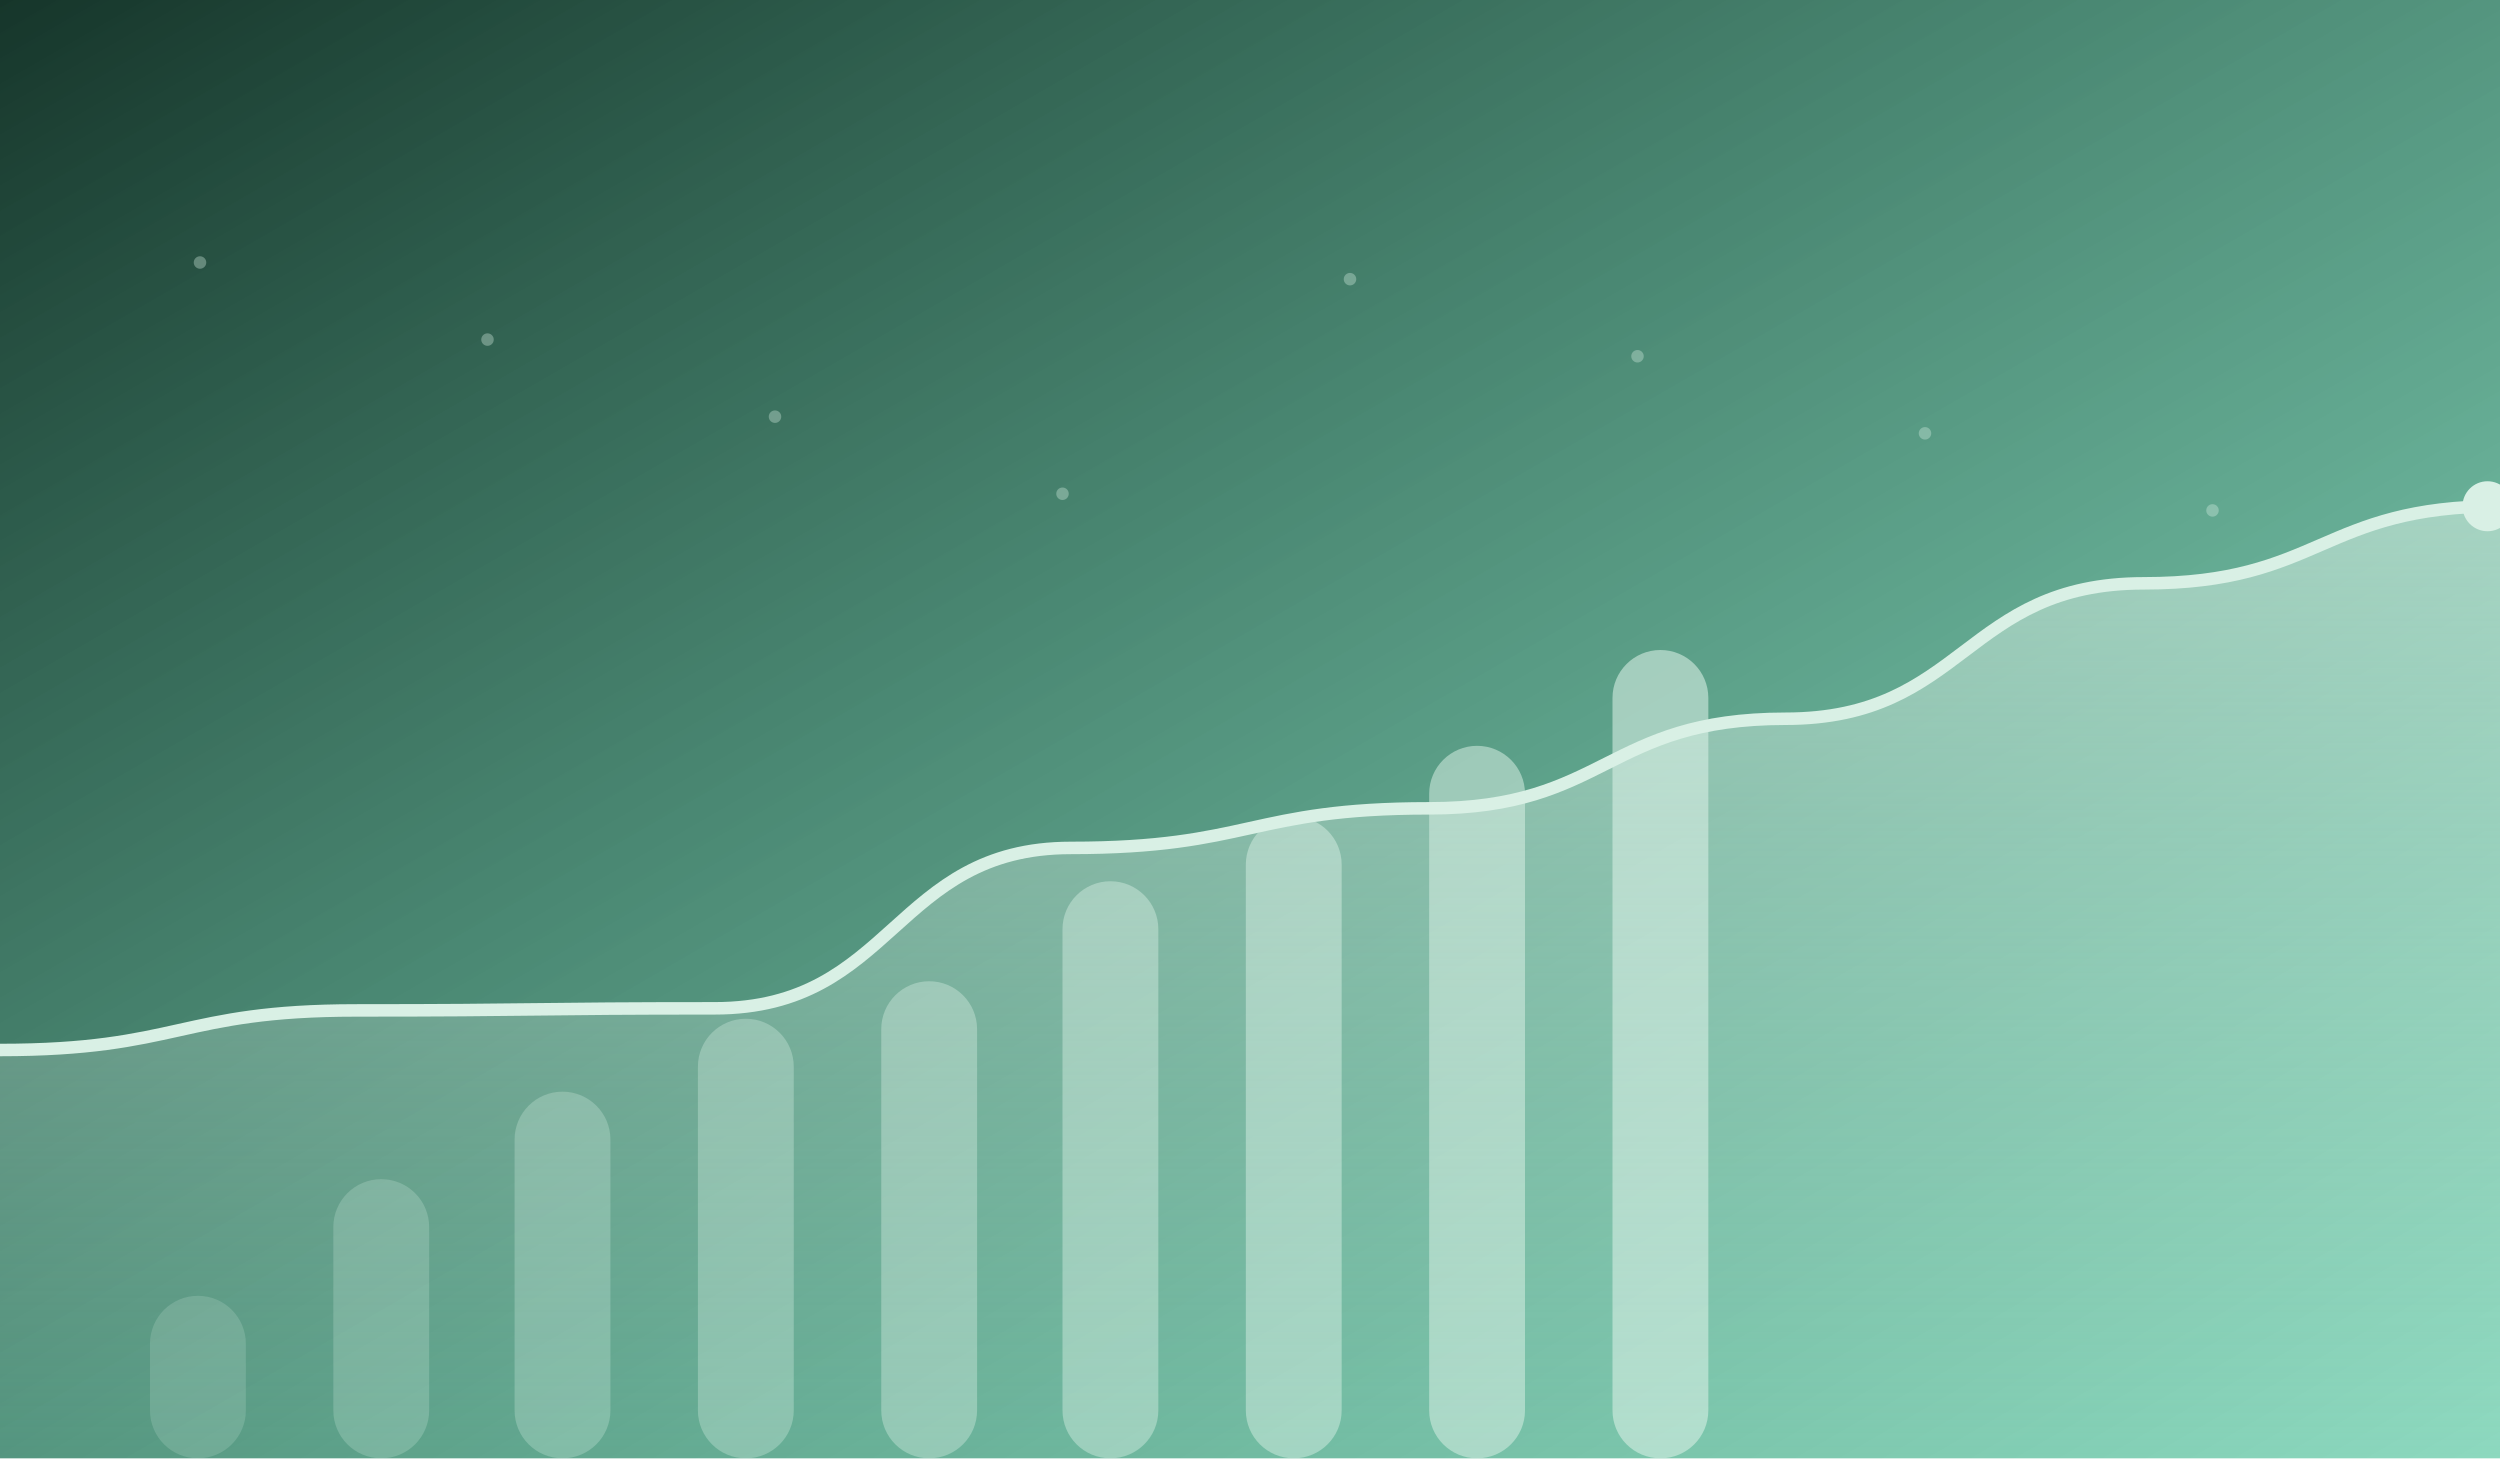
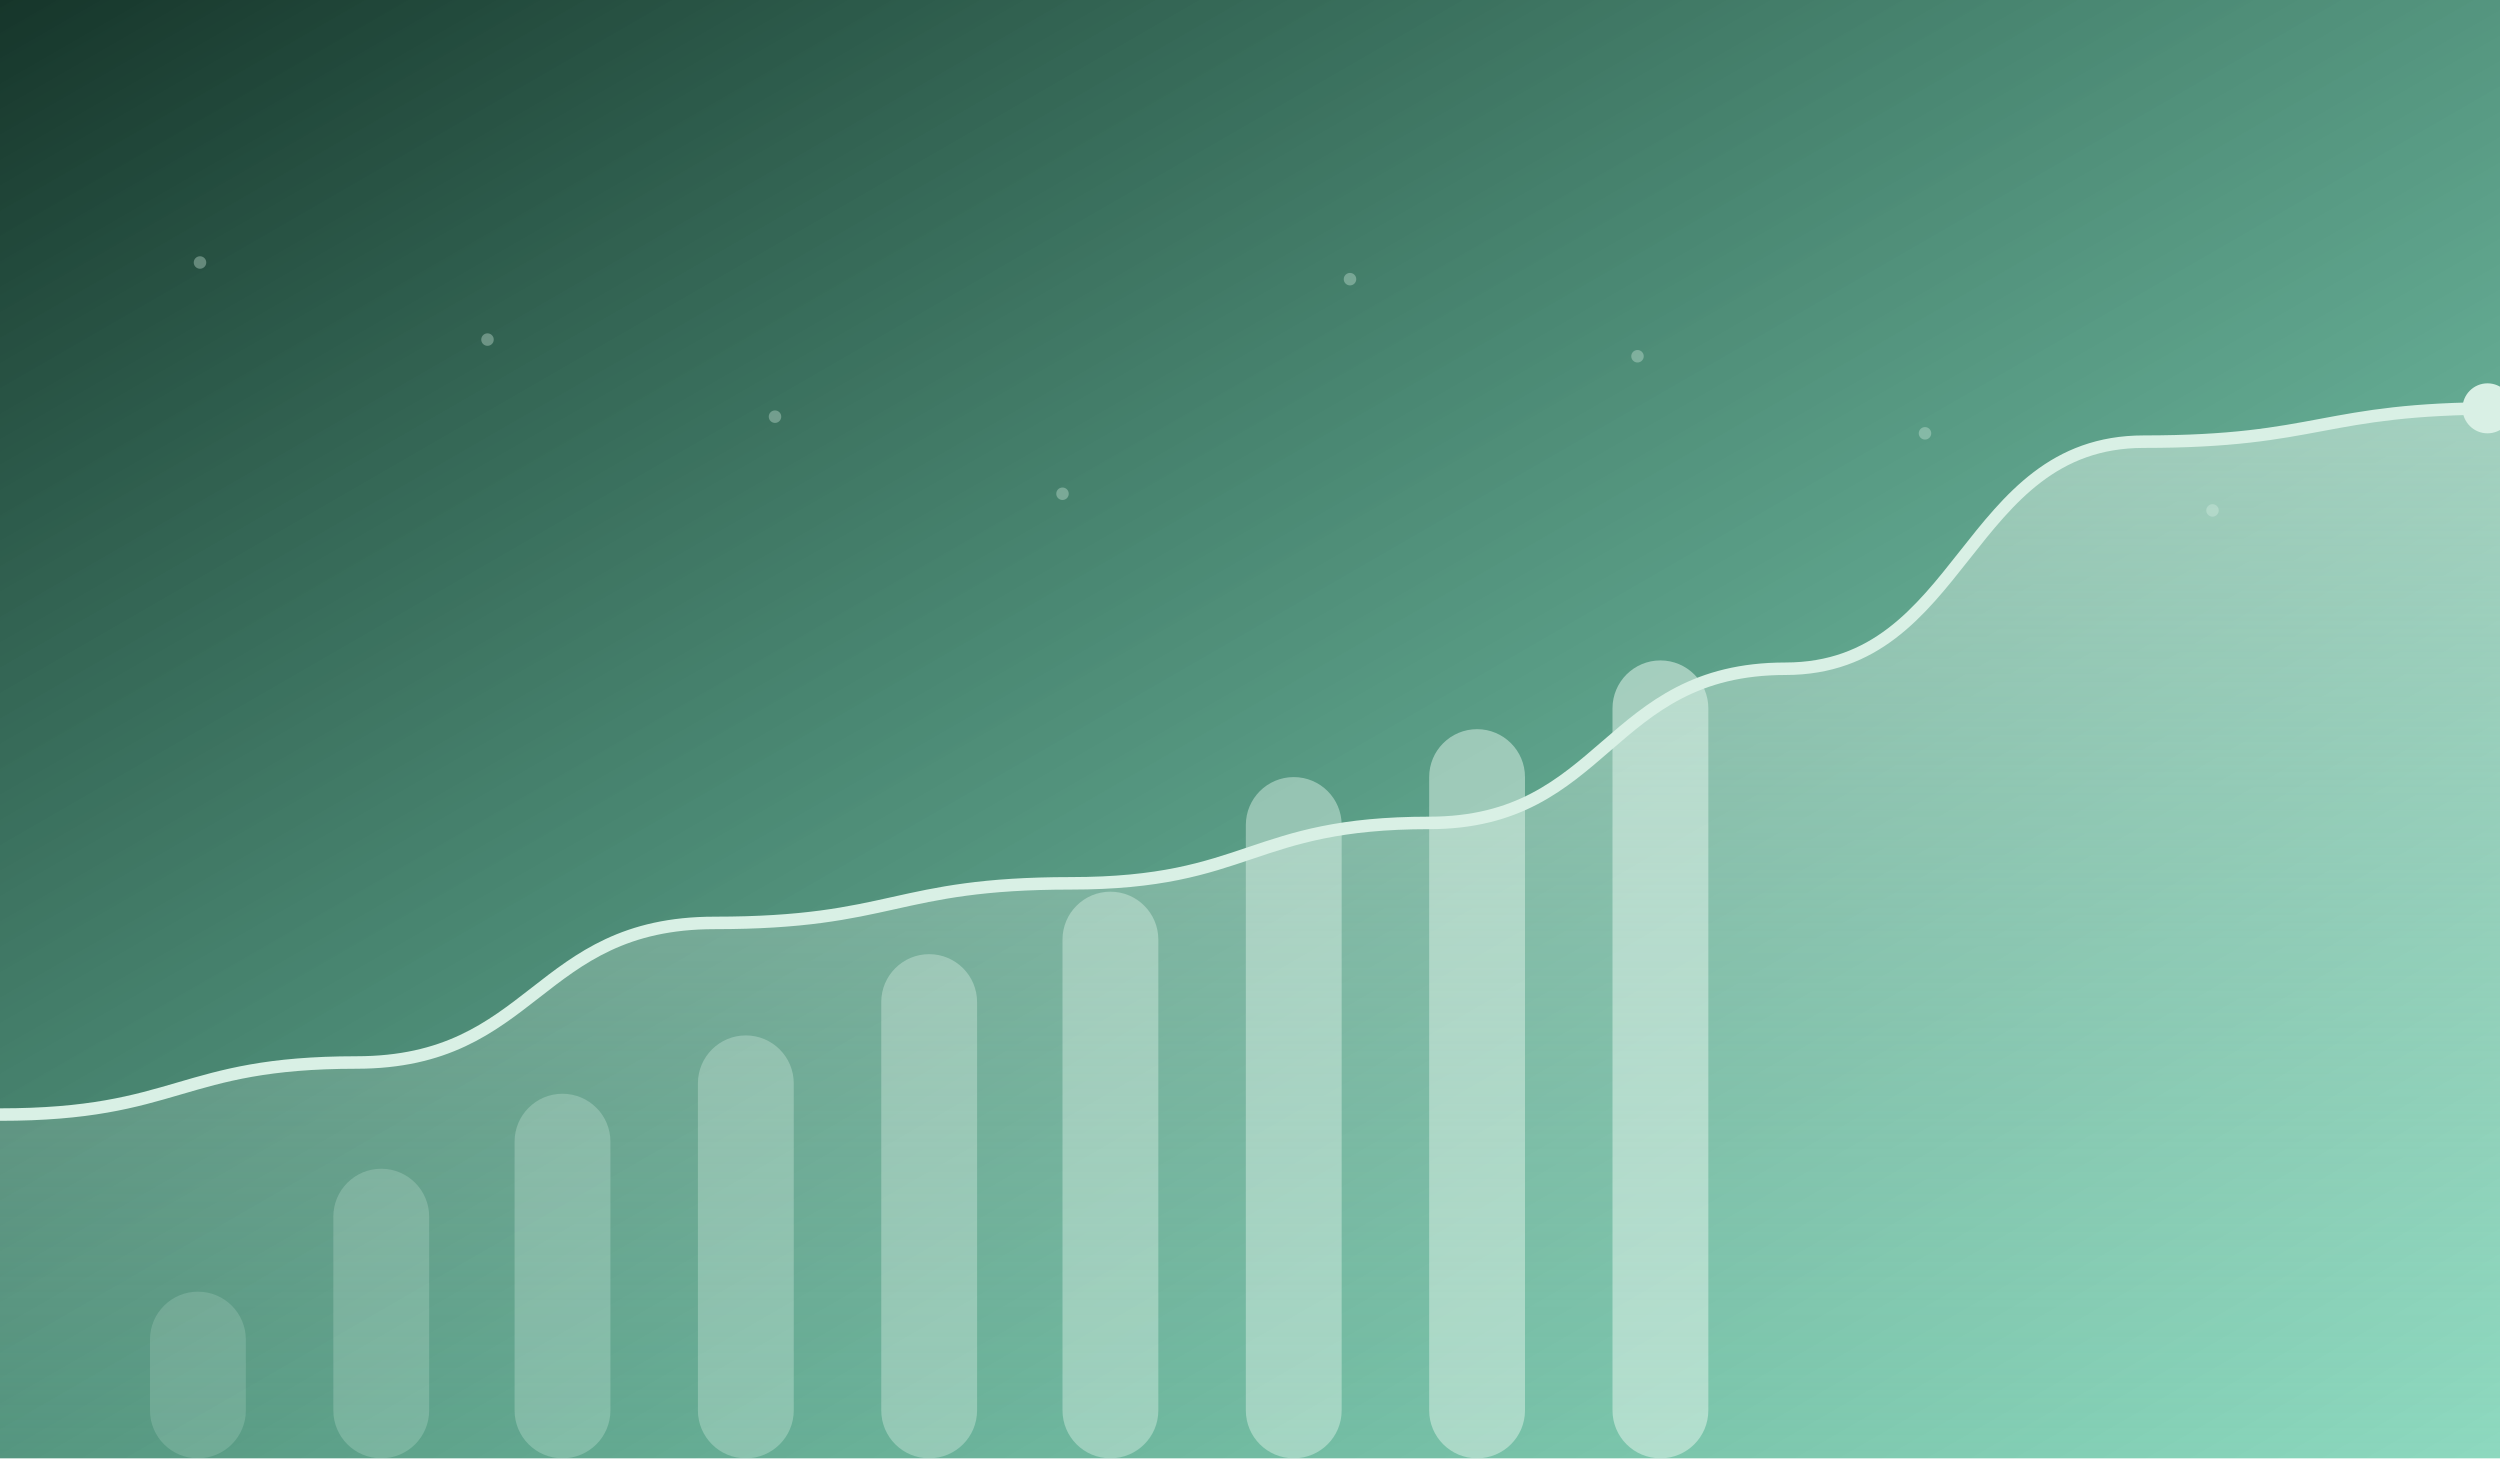
<svg xmlns="http://www.w3.org/2000/svg" viewBox="0 0 1200 700" width="1200" height="700">
  <defs>
    <linearGradient id="g" x1="0" y1="0" x2="1" y2="1">
      <stop offset="0" stop-color="#16352A" />
      <stop offset="1" stop-color="#2FB98A" stop-opacity=".55" />
    </linearGradient>
    <linearGradient id="a" x1="0" y1="0" x2="0" y2="1">
      <stop offset="0" stop-color="#D9F0E5" stop-opacity=".55" />
      <stop offset="1" stop-color="#D9F0E5" stop-opacity="0" />
    </linearGradient>
  </defs>
  <rect width="1200" height="700" fill="url(#g)" />
-   <rect x="72" y="622" width="46" height="78" rx="23" fill="#D9F0E5" opacity="0.18" />
-   <rect x="160" y="566" width="46" height="134" rx="23" fill="#D9F0E5" opacity="0.23" />
-   <rect x="247" y="524" width="46" height="176" rx="23" fill="#D9F0E5" opacity="0.28" />
-   <rect x="335" y="489" width="46" height="211" rx="23" fill="#D9F0E5" opacity="0.33" />
-   <rect x="423" y="471" width="46" height="229" rx="23" fill="#D9F0E5" opacity="0.38" />
-   <rect x="510" y="423" width="46" height="277" rx="23" fill="#D9F0E5" opacity="0.43" />
-   <rect x="598" y="392" width="46" height="308" rx="23" fill="#D9F0E5" opacity="0.48" />
-   <rect x="686" y="358" width="46" height="342" rx="23" fill="#D9F0E5" opacity="0.53" />
-   <rect x="774" y="312" width="46" height="388" rx="23" fill="#D9F0E5" opacity="0.58" />
+   <rect x="72" y="620" width="46" height="80" rx="23" fill="#D9F0E5" opacity="0.18" />
+   <rect x="160" y="561" width="46" height="139" rx="23" fill="#D9F0E5" opacity="0.23" />
+   <rect x="247" y="525" width="46" height="175" rx="23" fill="#D9F0E5" opacity="0.28" />
+   <rect x="335" y="497" width="46" height="203" rx="23" fill="#D9F0E5" opacity="0.33" />
+   <rect x="423" y="458" width="46" height="242" rx="23" fill="#D9F0E5" opacity="0.38" />
+   <rect x="510" y="428" width="46" height="272" rx="23" fill="#D9F0E5" opacity="0.43" />
+   <rect x="598" y="373" width="46" height="327" rx="23" fill="#D9F0E5" opacity="0.48" />
+   <rect x="686" y="350" width="46" height="350" rx="23" fill="#D9F0E5" opacity="0.53" />
+   <rect x="774" y="317" width="46" height="383" rx="23" fill="#D9F0E5" opacity="0.58" />
  <circle cx="96" cy="126" r="3" fill="#D9F0E5" opacity=".35" />
  <circle cx="234" cy="163" r="3" fill="#D9F0E5" opacity=".35" />
  <circle cx="372" cy="200" r="3" fill="#D9F0E5" opacity=".35" />
  <circle cx="510" cy="237" r="3" fill="#D9F0E5" opacity=".35" />
  <circle cx="648" cy="134" r="3" fill="#D9F0E5" opacity=".35" />
  <circle cx="786" cy="171" r="3" fill="#D9F0E5" opacity=".35" />
  <circle cx="924" cy="208" r="3" fill="#D9F0E5" opacity=".35" />
  <circle cx="1062" cy="245" r="3" fill="#D9F0E5" opacity=".35" />
-   <path d="M0,504 C86,504 86,485 171,485 C257,485 257,484 343,484 C429,484 429,407 514,407 C600,407 600,388 686,388 C771,388 771,345 857,345 C943,345 943,280 1029,280 C1114,280 1114,243 1200,243 L1200,700 L0,700 Z" fill="url(#a)" />
-   <path d="M0,504 C86,504 86,485 171,485 C257,485 257,484 343,484 C429,484 429,407 514,407 C600,407 600,388 686,388 C771,388 771,345 857,345 C943,345 943,280 1029,280 C1114,280 1114,243 1200,243" fill="none" stroke="#D9F0E5" stroke-width="6" stroke-linecap="round" />
-   <circle cx="1194" cy="243" r="12" fill="#D9F0E5" />
+   <path d="M0,535 C86,535 86,510 171,510 C257,510 257,443 343,443 C429,443 429,424 514,424 C600,424 600,395 686,395 C771,395 771,321 857,321 C943,321 943,212 1029,212 C1114,212 1114,196 1200,196 L1200,700 L0,700 Z" fill="url(#a)" />
+   <path d="M0,535 C86,535 86,510 171,510 C257,510 257,443 343,443 C429,443 429,424 514,424 C600,424 600,395 686,395 C771,395 771,321 857,321 C943,321 943,212 1029,212 C1114,212 1114,196 1200,196" fill="none" stroke="#D9F0E5" stroke-width="6" stroke-linecap="round" />
+   <circle cx="1194" cy="196" r="12" fill="#D9F0E5" />
</svg>
